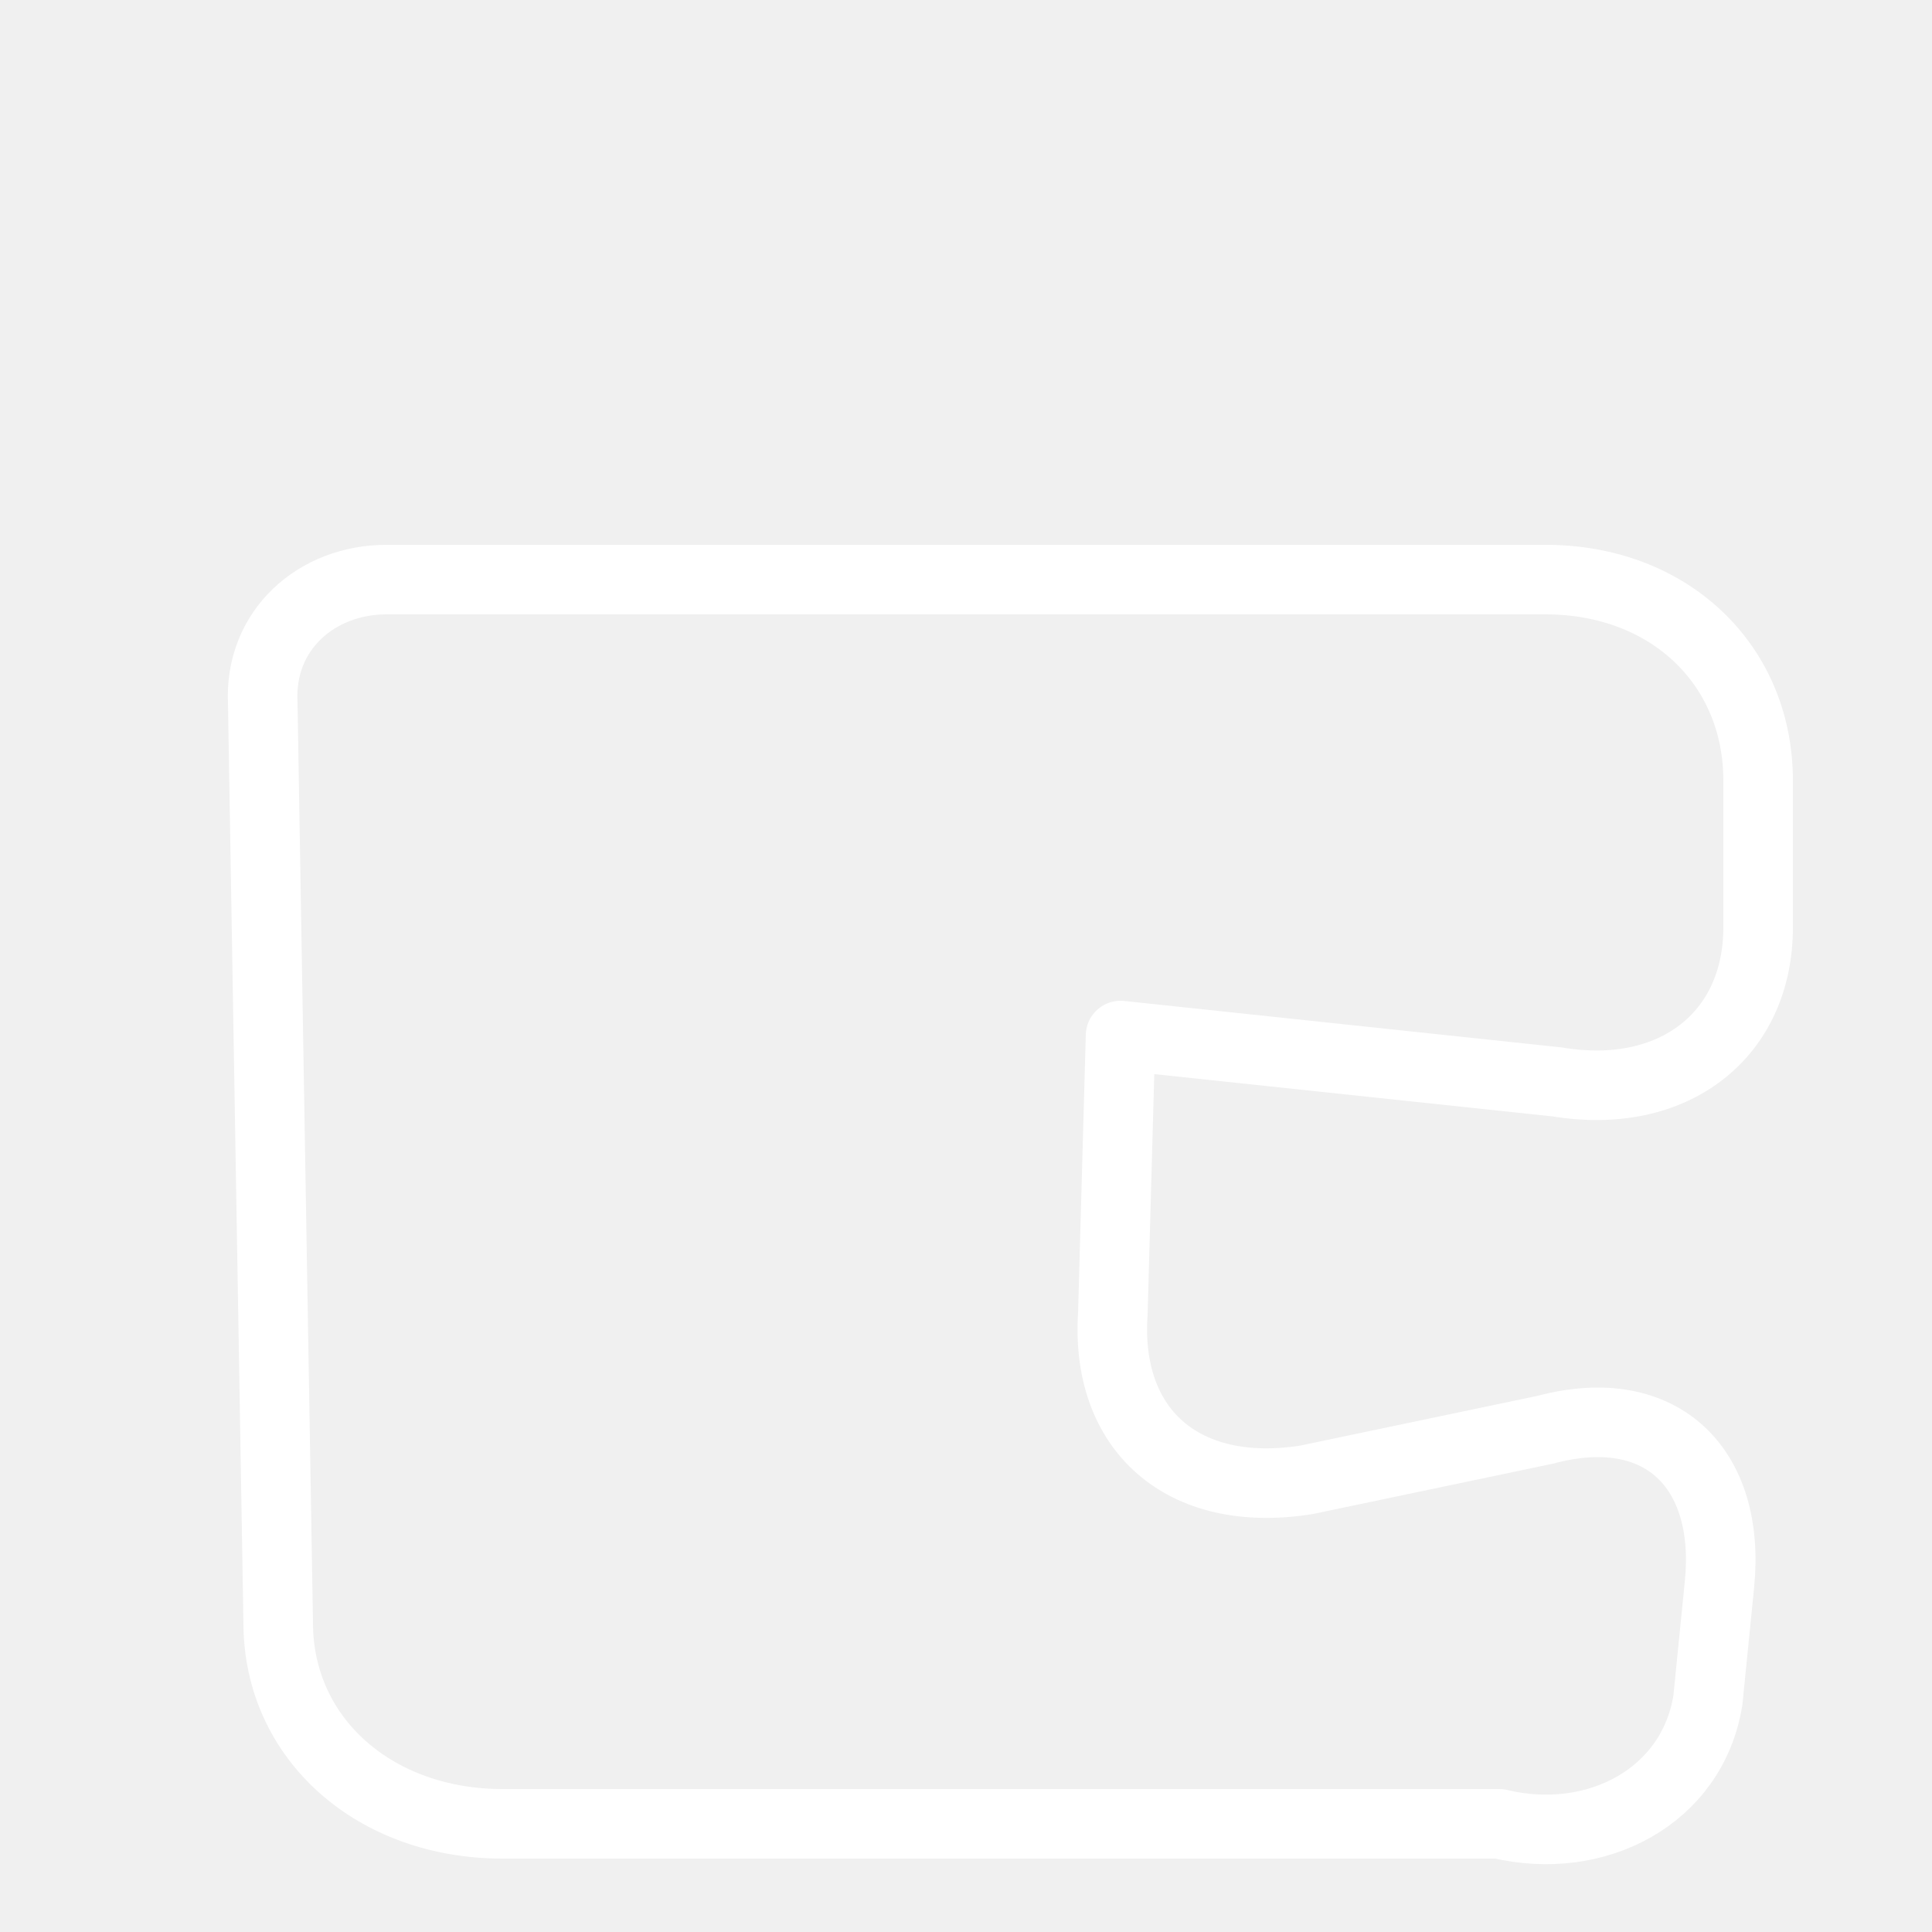
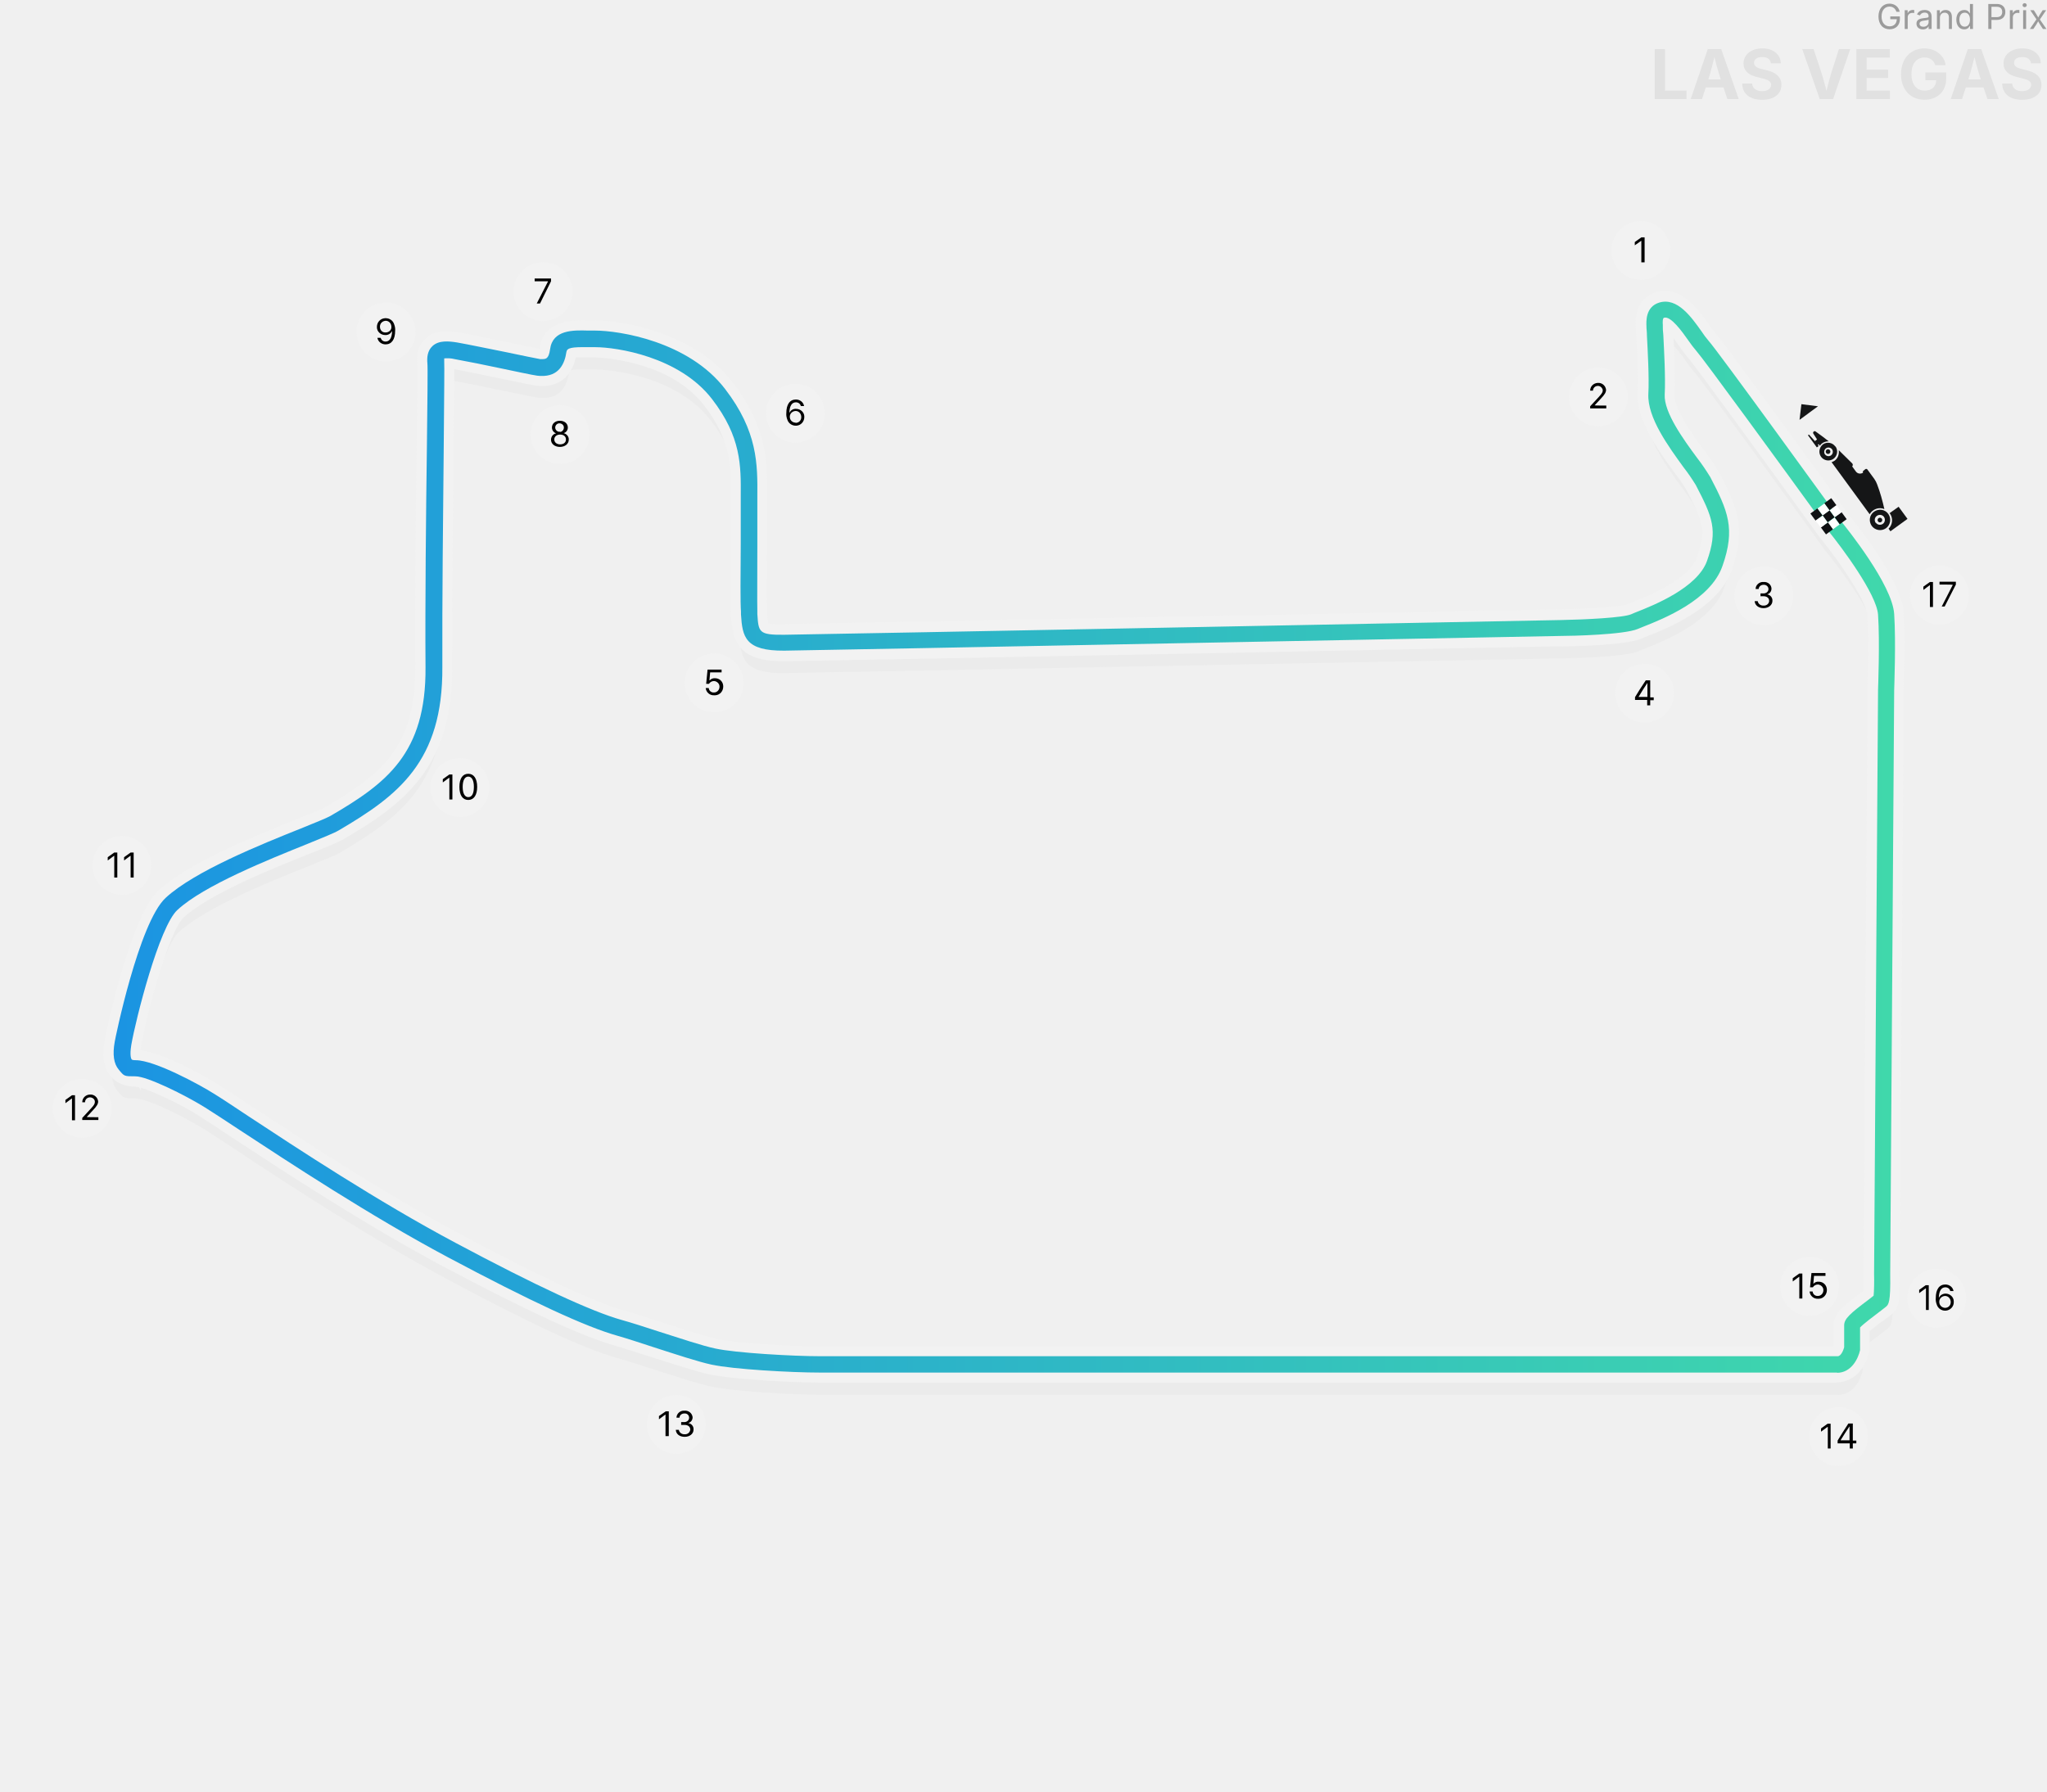
- <svg xmlns="http://www.w3.org/2000/svg" viewBox="0 0 500 500" width="500" height="500">
-   <path d="M 100,150 L 400,150 C 432,150 455,172 455,202 L 455,240 C 455,268 433,285 403,280 L 290,268 L 288,340 C 286,370 306,388 338,383 L 400,370 C 430,362 448,380 445,410 L 442,440 C 438,465 413,478 388,472 L 130,472 C 97,472 72,450 72,420 L 68,182 C 67,163 82,150 100,150 Z" fill="none" stroke="white" stroke-width="18" stroke-linecap="round" stroke-linejoin="round" />
+ <svg xmlns="http://www.w3.org/2000/svg" id="Layer_1" version="1.1" viewBox="0 0 876 767">
+   <defs>
+     <style>
+       .st0 {
+         fill: #ebebeb;
+       }
+ 
+       .st1 {
+         fill: #9b9b9b;
+         font-family: SFProText-Regular, 'SF Pro Text';
+         font-size: 14.7px;
+       }
+ 
+       .st1, .st2, .st3 {
+         isolation: isolate;
+       }
+ 
+       .st4 {
+         fill: url(#linear-gradient);
+       }
+ 
+       .st5 {
+         fill: #101113;
+       }
+ 
+       .st6, .st7 {
+         fill-rule: evenodd;
+       }
+ 
+       .st8 {
+         fill: #fff;
+       }
+ 
+       .st9 {
+         fill: #f2f2f2;
+       }
+ 
+       .st3 {
+         fill: #e1e1e1;
+         font-family: SFProText-Bold, 'SF Pro Text';
+         font-size: 29.4px;
+         font-weight: 700;
+       }
+ 
+       .st10, .st7 {
+         fill: #151617;
+       }
+     </style>
+     <linearGradient id="linear-gradient" x1="48.7" y1="358.3" x2="811.1" y2="358.3" gradientUnits="userSpaceOnUse">
+       <stop offset="0" stop-color="#1b94e2" />
+       <stop offset="1" stop-color="#40d8ab" />
+     </linearGradient>
+   </defs>
+   <g id="Track">
+     <text class="st1" transform="translate(803 12.4)">
+       <tspan x="0" y="0">Grand Prix</tspan>
+     </text>
+     <g class="st2">
+       <text class="st3" transform="translate(706.2 42.4)">
+         <tspan x="0" y="0">LAS VE</tspan>
+       </text>
+       <text class="st3" transform="translate(812.2 42.4)">
+         <tspan x="0" y="0">G</tspan>
+       </text>
+       <text class="st3" transform="translate(834.1 42.4)">
+         <tspan x="0" y="0">AS</tspan>
+       </text>
+     </g>
+     <g id="Oval-Copy-20">
+       <circle id="Oval" class="st9" cx="35.2" cy="474.4" r="12.6" />
+       <path id="_00" class="st6" d="M30.8,479.4v-9.2h-.1l-2.7,2v-1.4l2.8-2h1.3v10.7h-1.3ZM35.2,471.8c0-1.8,1.4-3.2,3.2-3.3,0,0,.2,0,.2,0,1.7-.1,3.2,1.2,3.4,2.9,0,0,0,0,0,0,0,1.1-.5,2-2.3,3.9l-2.6,2.8h0c0,.1,5,.1,5,.1v1.2h-6.9v-.9l3.7-4c1.4-1.5,1.7-2.1,1.7-2.9,0-1.1-1-1.9-2.1-1.9-1.1,0-2,.8-2.1,1.9,0,0,0,.1,0,.2h-1.3Z" />
+     </g>
+     <g id="Oval-Copy-21">
+       <circle id="Oval-2" class="st9" cx="702.2" cy="107.2" r="12.6" />
+       <polygon id="_00-2" class="st6" points="702.4 112.3 702.4 103.1 702.3 103.1 699.6 105 699.6 103.6 702.4 101.6 703.8 101.6 703.8 112.3 702.4 112.3" />
+     </g>
+     <g id="Oval-Copy-6">
+       <circle id="Oval-3" class="st9" cx="754.8" cy="255" r="12.6" />
+       <path id="_00-3" class="st6" d="M753.4,255.1v-1.1h1.3c1.1,0,2-.7,2.1-1.7,0,0,0-.1,0-.2,0-1-.9-1.8-1.9-1.8,0,0-.1,0-.2,0-1.1,0-2,.7-2.1,1.8h-1.3c0-1.7,1.6-3.1,3.3-3,0,0,.1,0,.2,0,1.7-.1,3.2,1.1,3.3,2.8,0,1.2-.7,2.2-1.9,2.5h0c1.4.2,2.4,1.4,2.3,2.8,0,1.8-1.7,3.1-3.8,3.1s-3.7-1.2-3.8-3h1.3c.2,1.2,1.3,2,2.5,1.9,1.2.1,2.3-.7,2.4-1.9,0,0,0,0,0-.1,0-1.2-.9-2-2.5-2h-1.3Z" />
+     </g>
+     <g id="Oval-Copy-7">
+       <circle id="Oval-4" class="st9" cx="703.8" cy="296.7" r="12.6" />
+       <path id="_00-4" class="st6" d="M704.9,301.8v-2.2h-5.2v-1.2c1-1.7,2.7-4.4,4.6-7.2h1.9v7.3h1.5v1.2h-1.5v2.2h-1.3ZM701.1,298.3h0c0,0,3.9,0,3.9,0v-6h0c-1.1,1.6-2.5,3.8-3.8,6Z" />
+     </g>
+     <g id="Oval-Copy-13">
+       <circle id="Oval-5" class="st9" cx="684" cy="169.9" r="12.6" />
+       <path id="_00-5" class="st6" d="M680.5,167.2c0-1.8,1.4-3.2,3.2-3.3,0,0,.2,0,.2,0,1.7-.1,3.2,1.2,3.4,2.9,0,0,0,0,0,0,0,1.1-.5,2-2.3,3.9l-2.6,2.8h0c0,.1,5,.1,5,.1v1.2h-6.9v-.9l3.7-4c1.4-1.5,1.7-2.1,1.7-2.9-.2-1.1-1.2-2-2.4-1.8-1,.1-1.8,1-1.8,2h-1.3,0Z" />
+     </g>
+     <g id="Oval-6">
+       <circle class="st9" cx="239.7" cy="186" r="12.6" />
+       <path id="_00-6" class="st6" d="M239.7,191.3c-2.3,0-3.9-1.3-3.9-3.1,0-1.3.9-2.5,2.2-2.7h0c-1.1-.4-1.8-1.4-1.8-2.5,0-1.7,1.4-2.9,3.4-2.9s3.4,1.2,3.4,2.9c0,1.1-.7,2.1-1.8,2.4h0c1.3.3,2.3,1.5,2.2,2.8,0,1.8-1.6,3.1-3.9,3.1ZM239.7,190.2c1.5,0,2.5-.8,2.5-2.1s-1-2.1-2.5-2.1-2.5.9-2.5,2.1,1,2.1,2.5,2.1ZM239.7,184.9c1-.1,1.7-1.1,1.6-2.1-.1-1-1.1-1.7-2.1-1.6-.9.1-1.6.9-1.6,1.8,0,1,.9,1.9,1.9,1.8,0,0,.1,0,.2,0Z" />
+     </g>
+     <g id="Oval-Copy-2">
+       <circle id="Oval-7" class="st9" cx="165.2" cy="142.1" r="12.6" />
+       <path id="_00-7" class="st6" d="M165,147.4c-1.7,0-3.2-1.1-3.5-2.8h1.4c.3,1,1.1,1.6,2.1,1.6,1.7,0,2.7-1.5,2.8-4.4h-.1c-.6,1.1-1.7,1.7-2.9,1.6-1.9,0-3.5-1.5-3.5-3.3,0,0,0-.2,0-.2,0-2,1.5-3.6,3.5-3.7,0,0,.2,0,.3,0,1.6,0,3,1,3.5,2.4.4,1,.6,2,.5,3,0,3.7-1.5,5.8-4.1,5.8ZM165.1,142.3c1.3,0,2.4-1,2.4-2.2,0,0,0-.1,0-.2,0-1.3-.9-2.5-2.3-2.6-1.3,0-2.5.9-2.6,2.3,0,.1,0,.2,0,.3,0,1.3.9,2.4,2.2,2.4,0,0,0,0,.1,0h0Z" />
+     </g>
+     <g id="Oval-Copy-3">
+       <circle id="Oval-8" class="st9" cx="232.4" cy="124.8" r="12.6" />
+       <polygon id="_00-8" class="st6" points="229.7 129.9 234.5 120.5 234.5 120.4 228.8 120.4 228.8 119.2 235.8 119.2 235.8 120.4 231.1 129.9 229.7 129.9" />
+     </g>
+     <g id="Oval-Copy-4">
+       <circle id="Oval-9" class="st9" cx="340.4" cy="176.9" r="12.6" />
+       <path id="_00-9" class="st6" d="M340.5,182.2c-1.6,0-3-1-3.5-2.4-.4-1-.6-2-.5-3,0-3.7,1.5-5.8,4.1-5.8,1.7,0,3.2,1.1,3.5,2.8h-1.4c-.2-1-1.1-1.6-2.1-1.6-1.7,0-2.7,1.5-2.8,4.4h.1c.5-1.1,1.7-1.7,2.8-1.6,1.9,0,3.5,1.5,3.5,3.3,0,0,0,.2,0,.2,0,2-1.5,3.6-3.4,3.7-.1,0-.2,0-.3,0ZM340.5,181c1.3,0,2.4-1,2.4-2.4,0,0,0,0,0-.1,0-1.3-.9-2.5-2.3-2.6-1.3,0-2.5.9-2.6,2.3,0,.1,0,.2,0,.3,0,1.3,1.1,2.4,2.4,2.4h0Z" />
+     </g>
+     <g id="Oval-Copy-5">
+       <circle id="Oval-10" class="st9" cx="305.6" cy="292.3" r="12.6" />
+       <path id="_00-10" class="st6" d="M305.6,297.6c-1.8.1-3.4-1.2-3.6-3.1,0,0,0,0,0,0h1.3c.1,1.2,1.1,2,2.3,1.9,1.4,0,2.4-1.3,2.3-2.6,0-1.2-1.1-2.2-2.3-2.3-.9,0-1.7.4-2.2,1.2h-1.2l.6-6.1h6v1.2h-4.9l-.3,3.4h.1c.6-.6,1.4-1,2.3-.9,1.9,0,3.4,1.4,3.5,3.3,0,0,0,.2,0,.3,0,1.9-1.4,3.6-3.4,3.7-.1,0-.2,0-.4,0Z" />
+     </g>
+     <g id="Oval-Copy-24">
+       <circle id="Oval-11" class="st9" cx="774.4" cy="550.6" r="12.6" />
+       <path id="_00-11" class="st6" d="M770,555.7v-9.2h-.1l-2.7,2v-1.4l2.8-2h1.3v10.7h-1.3ZM778,555.9c-1.8.1-3.4-1.2-3.6-3.1,0,0,0,0,0,0h1.3c.1,1.2,1.1,2,2.3,1.9,1.4,0,2.4-1.3,2.3-2.6,0-1.2-1.1-2.2-2.3-2.3-.9,0-1.7.4-2.2,1.2h-1.2l.6-6.1h6v1.2h-4.9l-.3,3.4h0c.6-.6,1.4-1,2.3-.9,1.9,0,3.4,1.4,3.5,3.3,0,0,0,.2,0,.3,0,1.9-1.4,3.6-3.4,3.7-.1,0-.2,0-.3,0Z" />
+     </g>
+     <g id="Oval-Copy-28">
+       <circle id="Oval-12" class="st9" cx="828.8" cy="555.7" r="12.6" />
+       <path id="_00-12" class="st6" d="M824.2,560.7v-9.2h-.2l-2.7,2v-1.4l2.8-2h1.3v10.6h-1.3ZM832.4,561c-1.6,0-3-1-3.5-2.4-.4-1-.6-2-.5-3,0-3.7,1.5-5.8,4.1-5.8,1.7,0,3.2,1.1,3.5,2.8h-1.4c-.2-1-1.1-1.6-2.1-1.6-1.7,0-2.7,1.5-2.8,4.4h.1c.5-1.1,1.7-1.7,2.8-1.7,1.9,0,3.5,1.5,3.5,3.3,0,0,0,.2,0,.2.1,2-1.4,3.6-3.4,3.8-.1,0-.2,0-.4,0h0ZM832.4,559.8c1.3,0,2.4-1,2.4-2.4,0,0,0,0,0-.1,0-1.3-.9-2.5-2.3-2.6-1.3,0-2.5.9-2.6,2.3,0,.1,0,.2,0,.3,0,1.3,1,2.4,2.4,2.5,0,0,0,0,0,0h0Z" />
+     </g>
+     <g id="Oval-Copy-29">
+       <circle id="Oval-13" class="st9" cx="830" cy="254.7" r="12.6" />
+       <path id="_00-13" class="st6" d="M825.9,259.7v-9.2h-.1l-2.7,2v-1.4l2.8-2h1.3v10.7h-1.3ZM830.9,259.7l4.8-9.4h0c0-.1-5.7-.1-5.7-.1v-1.2h7v1.2l-4.8,9.4h-1.3Z" />
+     </g>
+     <g id="Oval-Copy-27">
+       <circle id="Oval-14" class="st9" cx="786.8" cy="614.9" r="12.6" />
+       <path id="_00-14" class="st6" d="M782.2,620v-9.2h-.2l-2.7,2v-1.4l2.8-2h1.3v10.6h-1.3ZM791.6,620v-2.2h-5.2v-1.2c1-1.7,2.7-4.4,4.6-7.3h1.9v7.3h1.5v1.2h-1.5v2.2h-1.3ZM787.7,616.5h0c0,0,3.8,0,3.8,0v-6h0c-1.1,1.6-2.5,3.8-3.8,5.9h0Z" />
+     </g>
+     <g id="Oval-Copy-25">
+       <circle id="Oval-15" class="st9" cx="289.4" cy="609.7" r="12.6" />
+       <path id="_00-15" class="st6" d="M284.8,614.7v-9.2h-.1l-2.7,2v-1.4l2.9-2h1.3v10.6h-1.3ZM291.5,609.8v-1.1h1.3c1.1,0,2-.7,2.1-1.7,0,0,0-.1,0-.2,0-1-.8-1.8-1.8-1.8,0,0-.1,0-.2,0-1.1,0-2.1.7-2.1,1.8h-1.3c0-1.7,1.6-3.1,3.3-3,0,0,.1,0,.2,0,1.7-.1,3.2,1.1,3.4,2.8,0,1.2-.7,2.2-1.9,2.5h0c1.4.2,2.4,1.4,2.3,2.8,0,1.8-1.6,3.1-3.8,3.1s-3.7-1.2-3.8-3h1.3c.2,1.2,1.3,2,2.5,1.9,1.2.1,2.2-.7,2.4-1.9,0,0,0,0,0-.1,0-1.2-.9-2-2.5-2h-1.4Z" />
+     </g>
+     <g id="Oval-Copy">
+       <circle id="Oval-16" class="st9" cx="196.8" cy="337.1" r="12.6" />
+       <path id="_00-16" class="st6" d="M192.3,342.1v-9.2h-.1l-2.7,2v-1.4l2.8-2h1.3v10.7h-1.3ZM200.4,342.4c-2.4,0-3.8-2-3.8-5.6s1.4-5.6,3.8-5.6,3.8,2.1,3.8,5.6-1.4,5.6-3.8,5.6ZM200.4,341.2c1.6,0,2.4-1.6,2.4-4.4s-.9-4.4-2.4-4.4-2.4,1.6-2.4,4.4.9,4.4,2.4,4.4Z" />
+     </g>
+     <g id="Oval-Copy-26">
+       <circle id="Oval-17" class="st9" cx="52.2" cy="370.4" r="12.6" transform="translate(-14.2 2.3) rotate(-2.2)" />
+       <path id="_00-17" class="st6" d="M48.9,375.5v-9.2h-.1l-2.7,2v-1.4l2.8-2h1.3v10.7h-1.3ZM55.9,375.5v-9.2h-.1l-2.7,2v-1.4l2.8-2h1.3v10.7h-1.3Z" />
+     </g>
+     <path class="st0" d="M786.3,597h-435.3c-12.4,0-37.5-1.5-46.7-3.5-5.6-1.2-15.3-4.4-24.7-7.4-6.1-2-11.9-3.8-15.7-4.9-13.6-3.8-37.4-14.8-72.6-33.7-33.4-17.8-68.5-40.9-89.4-54.7-6.2-4.1-11-7.3-14.6-9.5-8.4-5.3-24.3-13.1-29.2-13.1s-5.2,0-7.8-3.2c-2.3-2.7-2.9-6.7-1.9-12.6,0-.5,10.4-51.3,22.1-62.1,12.4-11.5,41.1-23,58.2-29.9,5.8-2.4,10.9-4.4,12.4-5.3,23.8-13.9,40.7-26.6,40.4-63-.2-26.7.2-66.2.6-95.1.2-17.9.4-33.3.2-34.9-.1-1.3-.4-5.4,2.5-8.1s7.4-2.4,11.3-1.7c5.1.9,13.6,2.7,21.2,4.2,6,1.2,12.8,2.7,14.1,2.8h.6c1.5,0,2.3.1,2.8-3.5,1.2-9.1,10.8-8.9,17.1-8.7h3c10.2,0,40.3,4.5,56.3,25.3,14.1,18.5,14,32.7,13.9,46.5v3.6c0,4.8,0,10.8,0,17,0,11.8-.1,25.2,0,28.5v1.2c.5,7.8.5,8.2,10.6,8.1,16.4-.2,329.2-6.2,332.4-6.3,12.4-.2,27-1.1,29.9-2.4.6-.3,1.4-.6,2.4-1,7-2.8,25.5-10.1,29.5-21.3,4.5-12.9,2.3-18.3-4.8-31.8-1.5-2.5-3.2-5-5-7.3-6.7-9.2-15.9-21.7-15.3-32.1.4-6.8-.3-18.9-.6-24.7,0-1.8-.2-3.1-.2-3.5v-.5c-.3-6.1,1.7-9.8,6.1-11.1,8.2-2.4,14.5,6.3,19,12.7.9,1.4,1.9,2.7,3,3.9,4,4.4,50.9,69.2,56.6,77.2,2.6,3.2,22.1,27.5,23,40.2.8,11.9,0,31.9,0,32.8l-1.7,249.9c.2,12.7-.8,13.5-2.2,14.7-.6.5-1.8,1.4-3.1,2.4-2.6,1.9-5.2,3.9-7.6,6.1v8.7c0,.3,0,.6,0,.9-.9,3.8-4,10.3-10.7,10.3ZM56.9,461.5c.4,0,.7,0,1.1,0,9,0,29.3,11.6,33.9,14.5,3.6,2.3,8.5,5.5,14.7,9.6,20.8,13.7,55.7,36.7,88.7,54.3,34.2,18.3,58.1,29.4,70.9,33,4,1.1,9.9,3,16.1,5,8.8,2.8,18.7,6.1,23.9,7.2,8.5,1.9,33.1,3.2,44.8,3.2h435.3c.7,0,1.6-1.7,2-3.1v-9.3c0-3.2,2.5-5.5,11-11.9l1.6-1.2c.2-1.9.2-5.7.2-8.9l1.7-250.1c0-.3.8-20.5,0-32-.5-7.6-13.2-25.8-21.1-35.4,0,0-.1-.1-.2-.2-21-29.1-53.3-73.5-56.1-76.5-1.3-1.5-2.5-3.1-3.6-4.7-1.9-2.7-6.9-9.7-9.3-9.4-.1.8-.1,1.6,0,2.4v1c0,.3,0,1.4.2,3,.3,6,1,18.4.6,25.7s8,18.9,13.7,26.5c2.1,2.7,4,5.5,5.7,8.4,7.5,14.2,11.1,22.4,5.3,38.7-5.2,14.9-25.7,23-34.5,26.5-.9.4-1.7.6-2.2.9-6,2.6-28.7,3-33.2,3.1-3.1,0-316,6.1-332.4,6.3-17.2.2-18.7-6-19.3-16.3v-1.2c-.3-3.6-.2-16-.1-29.1,0-6.1,0-12.1,0-16.9v-3.6c.1-12.9.2-25-12.1-41-16.3-21.3-49-21.9-49.3-21.9h-3.1c-5.5-.1-8.2,0-8.3,1.2-.7,5.3-3.3,11.5-11.9,11h-.3c-1.1,0-3.3-.4-15.7-3-7.5-1.6-16-3.3-20.9-4.2-1.2-.2-2.4-.4-3.6-.3v.8c.1,1.7,0,12.8-.2,35.7-.3,28.8-.7,68.4-.6,95,.3,41-19.2,55.7-44.7,70.6-2,1.2-6,2.8-13.5,5.8-16.5,6.6-44.2,17.8-55.5,28.2-7.7,7.1-17.5,46.3-19.4,57.2-.7,4.1-.1,5.4,0,5.5h0Z" />
+     <path class="st9" d="M786.3,588.3h-435.3c-12.4,0-37.5-1.5-46.7-3.5-5.6-1.2-15.3-4.4-24.7-7.4-6.1-2-11.9-3.9-15.7-4.9-13.6-3.8-37.4-14.8-72.6-33.7-33.4-17.9-68.5-40.9-89.4-54.7-6.2-4.1-11-7.3-14.6-9.5-8.4-5.3-24.4-13.1-29.2-13.1s-5.2,0-7.8-3.1c-2.3-2.7-2.9-6.7-1.9-12.6,0-.5,10.4-51.3,22.1-62.1,12.4-11.5,41.1-23,58.2-29.9,5.8-2.3,10.9-4.4,12.4-5.3,23.8-13.9,40.7-26.5,40.4-63-.2-26.7.2-66.2.6-95.1.2-17.9.4-33.3.2-34.9-.1-1.3-.4-5.4,2.5-8.1s7.4-2.4,11.3-1.7c5.1.9,13.6,2.7,21.2,4.2,6,1.2,12.8,2.7,14.1,2.8h.6c1.5,0,2.3.1,2.8-3.5,1.2-9.1,10.8-8.9,17.1-8.8h3c10.2,0,40.3,4.5,56.3,25.3,14.1,18.4,14,32.6,13.9,46.4v3.6c0,4.8,0,10.8,0,17,0,11.8-.1,25.2,0,28.5v1.2c.5,7.8.5,8.2,10.6,8.1,16.4-.2,329.2-6.2,332.4-6.3,12.4-.2,27-1.1,29.9-2.4.6-.3,1.4-.6,2.4-1,7-2.8,25.5-10.1,29.5-21.3,4.5-12.9,2.3-18.3-4.8-31.8-1.5-2.5-3.2-5-5-7.3-6.7-9.2-15.9-21.7-15.3-32.1.4-6.8-.3-18.9-.6-24.7,0-1.9-.2-3.1-.2-3.5v-.5c-.3-6.1,1.7-9.8,6.1-11.1,8.2-2.5,14.5,6.3,19,12.7,1.1,1.6,2.2,3.1,3,3.9,4,4.4,50.9,69.2,56.6,77.2,2.6,3.2,22.1,27.5,23,40.2.8,11.9,0,31.9,0,32.8l-1.7,249.9c.2,12.7-.8,13.5-2.2,14.7-.6.5-1.8,1.4-3.1,2.4-2.6,1.9-5.2,3.9-7.6,6.1v8.7c0,.3,0,.6,0,.8-.9,3.9-4,10.4-10.7,10.4ZM56.9,452.8c.4,0,.7,0,1.1,0,9,0,29.3,11.6,33.9,14.5,3.6,2.2,8.5,5.5,14.7,9.6,20.8,13.7,55.7,36.7,88.7,54.3,34.2,18.3,58.1,29.4,70.9,33,4,1.1,9.9,3,16.1,5,8.8,2.8,18.7,6.1,23.9,7.2,8.5,1.8,33.1,3.2,44.8,3.2h435.3c.7,0,1.6-1.7,2-3.1v-9.3c0-3.2,2.5-5.5,11-11.9l1.7-1.2c.2-1.9.2-5.7.2-8.9l1.7-250.1c0-.3.8-20.5,0-32-.5-7.6-13.2-25.7-21.1-35.4l-.2-.2c-21-29.1-53.3-73.5-56.1-76.5-1.3-1.5-2.5-3.1-3.6-4.7-1.9-2.7-6.9-9.7-9.3-9.4-.1.8-.1,1.6,0,2.4v1c0,.3,0,1.5.2,3,.3,6,1,18.4.6,25.7s8,18.8,13.7,26.5c2.1,2.7,4,5.5,5.7,8.4,7.5,14.2,11.1,22.4,5.3,38.8-5.2,14.9-25.7,23-34.5,26.5-.9.4-1.7.7-2.2.9-6,2.6-28.7,3-33.2,3.1-3.1,0-316,6.1-332.4,6.3-17.2.2-18.7-6-19.3-16.3v-1.2c-.3-3.6-.2-16-.1-29.1,0-6.1,0-12.1,0-16.9v-3.6c.1-12.9.2-25-12.1-41-16.4-21.3-49.1-21.9-49.4-21.9-1.1,0-2.1,0-3.1,0-5.5-.1-8.2,0-8.3,1.3-.7,5.3-3.3,11.4-11.9,11h-.3c-1.1,0-3.3-.4-15.7-3-7.5-1.6-16-3.3-20.9-4.2-1.2-.2-2.4-.4-3.6-.4v.8c.1,1.6,0,12.8-.2,35.7-.3,28.9-.7,68.4-.6,95,.3,41-19.2,55.7-44.7,70.6-2,1.2-6,2.8-13.5,5.8-16.5,6.6-44.2,17.8-55.5,28.2-7.7,7.1-17.5,46.3-19.4,57.2-.7,4.1-.1,5.3,0,5.5h0Z" />
+     <path class="st9" d="M786.3,591.8h-435.3c-12.5,0-38-1.5-47.4-3.5-5.8-1.3-15.6-4.5-25.1-7.5-6.1-2-11.8-3.8-15.6-4.9-13.8-3.9-37.8-15-73.4-33.9-33.5-17.9-68.7-41-89.7-54.8-6.2-4.1-11-7.3-14.5-9.5-7.9-5-19.5-10.5-25-12.1v1.2l-.8-1.4c-.5-.1-1.1-.2-1.6-.3-4.5,0-8-1.5-10.5-4.4-3-3.6-3.9-8.5-2.6-15.5.1-.5,10.3-52.2,23.1-64.1s41.9-23.6,59.2-30.5c5.2-2.1,10.6-4.3,11.9-5,23.5-13.7,38.9-25.3,38.7-60-.2-26.6.2-66.1.6-94.9v-1c.2-16,.3-32.4.2-33.9-.4-4.7.8-8.4,3.6-10.9,4.1-3.8,9.8-3.3,14.3-2.6,5.1.9,13.7,2.7,21.3,4.3,4.9,1,11.1,2.3,13.3,2.7,0-.1,0-.2,0-.4,1.7-12.2,14.5-11.9,20.6-11.8h2.9c10.7,0,42.3,4.8,59.1,26.6,14.9,19.4,14.8,34.9,14.7,48.6v3.5c0,4.8,0,10.9,0,17,0,11.2-.1,25.1,0,28.3v1.2c0,1.5.2,3,.5,4.5,1.1.4,4.6.3,6.5.3,16.2-.2,329.2-6.2,332.3-6.3,13.9-.2,26.6-1.3,28.6-2.1l2.5-1c6-2.4,24.1-9.5,27.5-19.2,4.1-11.6,2.3-15.9-4.6-29-1.5-2.4-3-4.7-4.8-6.9-7-9.6-16.6-22.8-16-34.4.4-6.6-.3-18.6-.6-24.3-.1-2-.2-3.3-.2-3.7v-.4c-.6-10.4,5.1-13.6,8.6-14.7,10.7-3.2,18,7.2,22.9,14,1,1.5,2.1,2.9,2.7,3.6,4,4.5,47.9,65,56.8,77.4,4,4.9,22.8,28.6,23.7,42.1.8,12.1,0,32.3,0,33.2l-1.7,249.7c.2,12.4-.6,15-3.4,17.4-.7.6-1.8,1.5-3.3,2.5s-4.4,3.2-6.2,4.8v7.2c0,.5,0,1-.2,1.5-1.3,6.6-6.2,13.2-14,13.2ZM60.4,458.3c7.5,1.5,21.8,9,28.7,13.4,3.6,2.2,8.4,5.5,14.6,9.5,20.9,13.8,55.9,36.8,89.1,54.5,35.1,18.7,58.6,29.6,71.9,33.4,3.9,1.1,9.7,3,15.7,4.9,9.5,3.1,19.1,6.2,24.5,7.4,9,2,33.7,3.4,45.9,3.4h435.3c5.5,0,7-7.2,7.1-7.6v-10.3l1-1c2.5-2.3,5.2-4.5,8-6.5,1.2-.9,2.4-1.8,3-2.3.1,0,.2-.2.3-.3.2-.4.8-2.4.6-11.7l1.7-250c0-1,.8-20.8,0-32.5-.6-9.5-14.2-28.5-22.2-38.2v-.2c-18.2-25.1-53.3-73.4-56.5-76.9-1.1-1.4-2.2-2.8-3.2-4.2-5.1-7.2-9.8-13-15.2-11.4-1.2.4-3.9,1.2-3.6,7.6v.7c0,.4,0,1.6.2,3.3.3,5.9,1,18.1.6,25.1-.5,9.1,8.2,21.1,14.6,29.8,1.9,2.5,3.7,5.1,5.3,7.8,7.1,13.6,10.1,20.2,5,34.6-4.5,12.7-24.1,20.5-31.5,23.4-1,.4-1.8.7-2.3,1-4.2,1.8-22.3,2.5-31.3,2.7-3.1,0-316.1,6.1-332.4,6.3-11.6.1-13.5-1.4-14.1-11.4v-1.3c-.3-3.4-.2-16.3-.1-28.7,0-6.1,0-12.2,0-17v-3.6c.1-13.8.2-26.8-13.2-44.2-15.1-19.6-43.7-23.9-53.5-23.9h-3c-8.5-.1-12.9.7-13.6,5.7-.5,3.4-1.6,6.8-6.5,6.5h-.8c-1.4-.2-6.5-1.2-14.3-2.8s-16.2-3.4-21.2-4.3c-3.1-.5-6.5-.9-8.3.8-1.5,1.3-1.5,3.6-1.3,5.2s0,13.6-.2,34.5v1c-.3,28.8-.7,68.2-.6,94.8.2,38.3-18.1,52-42.2,66.1-1.7,1-6,2.7-12.9,5.5-16.9,6.8-45.1,18.1-57.1,29.2-9.5,8.8-19.1,50.4-21,60.2-1.1,6.2,0,8.5,1.1,9.7.7.8,1.6,1.4,2.6,1.6l-1.8-3.3c-.8-1.6-1-4.2-.3-7.8,1-5.7,11-50.4,20.5-59.2,11.7-10.9,39.8-22.1,56.6-28.9,7.2-2.9,11.3-4.6,13.1-5.6,25.3-14.8,43.2-28.3,43-67.5-.2-26.7.2-66.2.6-95,.2-19.6.4-33.8.2-35.4,0-.5,0-.9,0-1.1v-3.3l3.3-.2c1.5,0,3,0,4.4.4,5,.9,13.5,2.6,21,4.2,9.8,2,14.2,2.9,15,2.9h.5c3.3.2,7.2-.6,8.2-8,.6-4.5,5.8-4.4,11.9-4.3h3.1c.3,0,34.8.6,52.2,23.3,13.1,17,13,30.3,12.9,43.2v3.6c0,4.8,0,10.8,0,16.9,0,13.1-.1,25.4,0,28.9v1.2c.5,8.8.7,13.2,15.8,13,14.2-.1,254.7-4.8,328.1-6.2h4.3c13.1-.3,28-1.2,31.9-2.9l2.2-.9c8.5-3.3,27.9-11,32.6-24.4,5.3-15,2.1-22.3-5.1-35.9-1.6-2.8-3.5-5.5-5.4-8-7.8-10.7-14.8-20.9-14.3-28.8.4-7.1-.3-19.4-.6-25.3v-.4c0-1.4-.1-2.4-.1-2.8s0-.5,0-.8c-.1-1.2,0-2.3.2-3.5l.6-2.3,2.3-.3c3.4-.4,6.5,2.3,12.6,10.9,1,1.5,2.2,3,3.4,4.4,3.1,3.4,38.2,51.7,56.3,76.8.2.3,21.2,26,21.9,37.4.7,10.7.1,28.7,0,32.2l-1.7,250.1c0,2.8,0,6.9-.2,9.2v1.6c-.1,0-3,2.2-3,2.2-6.5,4.9-9.6,7.5-9.6,9.1v10.3c-.5,1.3-2,5.7-5.5,5.7h-435.3c-12.2,0-36.7-1.4-45.6-3.3-5.4-1.2-15.4-4.4-24.2-7.3-6.2-2-12-3.9-15.9-5-13-3.7-37.1-14.8-71.6-33.2-33.2-17.7-68.1-40.7-89-54.4-6.3-4.1-11.1-7.3-14.7-9.5-5.1-3.2-21.1-12-29.6-13.7v1.6ZM60.1,449.5c12,1.5,33.4,14.7,33.6,14.9,3.6,2.3,8.5,5.5,14.7,9.6,20.9,13.7,55.6,36.6,88.5,54.2,34,18.2,57.6,29.2,70.2,32.7,4.1,1.2,10,3.1,16.2,5.1,8.7,2.8,18.5,6,23.6,7.1,8,1.8,32.4,3.2,44.1,3.2h433.7s0,0,0-.1v-8.8c0-5.2,4-8.4,12.5-14.7l.3-.2c0-1.9,0-4.5,0-7l1.7-250.4c.1-3.5.7-21.2,0-31.5-.4-5.8-10.8-21.8-20.3-33.4l-.3-.4c-25.3-35-53.5-73.6-55.8-76.2-1.4-1.6-2.7-3.3-3.9-5.1-1-1.5-2-2.7-2.7-3.7.3,6.4.9,17.6.5,24.4-.3,6,8,17.4,13,24.2,2.2,2.8,4.2,5.8,6,8.9,7.7,14.6,11.7,23.8,5.5,41.5-5.8,16.4-27.3,25-36.5,28.6-1,.4-1.6.6-2.1.9-6.3,2.7-26.2,3.3-34.5,3.4h-4.3c-73.4,1.5-313.9,6.2-328.1,6.3-20,.2-22.2-8.7-22.9-19.6v-1.2c-.3-3.7-.2-16.1-.1-29.2,0-6.2,0-12.2,0-17v-3.7c.1-12.8.2-23.8-11.4-38.8-15.3-19.9-46.3-20.5-46.6-20.5h-3.1c-1,0-3.6,0-5.2,0-1.8,8.2-7.2,12.6-15.3,12.2h-.3c-1.2,0-2.9-.3-16.2-3.1-7.2-1.5-15.3-3.2-20.2-4.1,0,4.6,0,14.2-.3,32.7-.3,28.8-.7,68.3-.6,94.9.3,42.9-20.9,58.7-46.5,73.6-2.2,1.3-6.1,2.9-14,6-16.3,6.5-43.6,17.5-54.4,27.5-6.3,5.8-16,41.7-18.3,55.3,0,.7-.2,1.2-.2,1.6h0Z" />
+     <path class="st4" d="M786.3,587.5h-435.3c-12.4,0-37.3-1.4-46.5-3.4-5.6-1.2-15.3-4.4-24.6-7.4-6.1-2-11.9-3.9-15.8-5-13.5-3.8-37.2-14.8-72.5-33.6-33.4-17.8-68.4-40.9-89.3-54.6-6.2-4.1-11.1-7.3-14.6-9.5-8.5-5.3-24.7-13.3-29.7-13.3s-4.8,0-7.2-2.9c-2.1-2.5-2.7-6.4-1.7-11.9,0-.5,10.3-51,21.8-61.6,12.3-11.4,40.9-22.9,57.9-29.7,5.9-2.4,10.9-4.4,12.5-5.3,24.1-14,41.1-26.8,40.8-63.7-.2-26.7.2-66.2.6-95.1.2-18,.4-33.5.2-35-.2-2.2-.1-5.3,2.2-7.4,2.7-2.5,6.9-2.1,10.6-1.5,5.1.9,13.6,2.7,21.2,4.2,6.1,1.3,13,2.7,14.2,2.9h.6c1.7,0,3.1.2,3.7-4.2,1.1-8.4,9.9-8.2,16.3-8h3c10.1,0,39.9,4.5,55.6,25,14,18.2,13.9,32.3,13.8,45.9v3.6c0,4.8,0,10.8,0,17,0,12.4-.1,25.3,0,28.6v1.2c.5,7.8.6,9,11.4,8.9,16.4-.2,329.2-6.2,332.4-6.3,10.5-.2,26.9-1,30.2-2.5.6-.3,1.4-.6,2.4-1,7.1-2.8,25.9-10.3,30-21.8,4.7-13.2,2.4-18.7-4.8-32.5-1.6-2.6-3.3-5.1-5.1-7.4-6.6-9.1-15.7-21.5-15.2-31.6.4-6.8-.3-19-.6-24.8,0-1.8-.2-3.1-.2-3.4v-.6c-.1-2.1-.5-8.5,5.5-10.3,7.7-2.3,13.7,6.2,18.1,12.4.9,1.4,1.9,2.7,3,4,3.9,4.3,50.9,69.3,56.6,77.1,2.5,3.1,22,27.3,22.8,39.8.8,11.9,0,31.9,0,32.7l-1.7,249.8c.2,12.3-.7,13.1-1.9,14.1-.7.5-1.7,1.3-3.1,2.4-2,1.5-6.5,4.9-7.9,6.4v9.7c-.8,3.6-3.7,9.7-9.9,9.7ZM190.1,153.3c0,.5,0,1.1,0,1.6.1,1.6,0,12.7-.2,35.7-.3,28.8-.7,68.3-.6,94.9.3,40.6-19.1,55.1-44.3,69.9-2,1.2-6.6,3-13.4,5.8-16.6,6.7-44.4,17.8-55.7,28.3-7.8,7.2-17.8,46.7-19.7,57.7-.8,4.8,0,6,.1,6.2s.5.4,1.8.4c8.1,0,27.4,10.5,33.4,14.3,3.6,2.2,8.5,5.5,14.7,9.6,20.8,13.7,55.7,36.7,88.8,54.3,34.3,18.3,58.2,29.4,71.1,33,4,1.1,9.9,3,16,5,8.8,2.8,18.7,6.1,24,7.2,8.6,1.9,33.2,3.3,45,3.3h435.3c1.5,0,2.5-2.7,2.8-3.8v-9.4c0-2.8,2.4-5,10.7-11.2l1.9-1.5c.2-1.8.3-5.9.2-9.3l1.7-250.1c0-.3.8-20.6,0-32.1-.6-8.8-15.6-28.9-21.3-35.9v-.2c-21.1-29.1-53.5-73.5-56.3-76.6-1.3-1.5-2.5-3.1-3.6-4.7-2.6-3.7-7.5-10.6-10.4-9.7-.6.2-.6,1.8-.5,3.2v1c0,.3,0,1.5.2,3.1.3,6,1,18.4.6,25.6-.4,7.6,8.1,19.3,13.8,27,2.1,2.7,3.9,5.4,5.7,8.3,7.5,14.4,10.9,22,5.2,38.1-5.1,14.6-25.4,22.6-34,26-.9.4-1.7.7-2.2.9-5.9,2.5-28.4,3-32.9,3-3.2,0-316,6.1-332.4,6.3-16.7.1-17.9-5.8-18.5-15.5v-1.2c-.3-3.5-.2-15.9-.1-29,0-6.1,0-12.1,0-16.9v-3.6c.1-13,.2-25.3-12.3-41.5-14-18.2-40.9-22.2-50-22.2s-2.1,0-3.1,0c-7-.1-8.9.3-9.2,2-.7,4.9-3.1,10.7-11.1,10.3h-.3c-1,0-3.3-.4-15.5-3-7.5-1.6-16-3.3-21-4.2-1.5-.4-3-.4-4.5-.3Z" />
+     <g id="Group-6">
+       <rect id="Rectangle-2" class="st5" x="786" y="220.5" width="3.7" height="3.7" transform="translate(20.6 507.7) rotate(-36.2)" />
+       <rect id="Rectangle-2-Copy-4" class="st8" x="783.9" y="217.5" width="3.7" height="3.7" transform="translate(21.9 505.9) rotate(-36.2)" />
+       <rect id="Rectangle-2-Copy-7" class="st5" x="781.7" y="214.5" width="3.7" height="3.7" transform="translate(23.2 504) rotate(-36.2)" />
+       <rect id="Rectangle-2-Copy" class="st8" x="783" y="222.7" width="3.7" height="3.7" transform="translate(18.7 506.4) rotate(-36.2)" />
+       <rect id="Rectangle-2-Copy-5" class="st5" x="780.9" y="219.7" width="3.7" height="3.7" transform="translate(20 504.5) rotate(-36.2)" />
+       <rect id="Rectangle-2-Copy-9" class="st8" x="778.7" y="216.7" width="3.7" height="3.7" transform="translate(21.4 502.7) rotate(-36.2)" />
+       <rect id="Rectangle-2-Copy-3" class="st5" x="780.1" y="224.9" width="3.7" height="3.7" transform="translate(16.9 505) rotate(-36.2)" />
+       <rect id="Rectangle-2-Copy-6" class="st8" x="777.9" y="221.9" width="3.7" height="3.7" transform="translate(18.2 503.2) rotate(-36.2)" />
+       <rect id="Rectangle-2-Copy-10" class="st5" x="775.7" y="218.9" width="3.7" height="3.7" transform="translate(19.5 501.3) rotate(-36.2)" />
+     </g>
+     <g id="Group-2">
+       <polygon id="Page-1" class="st7" points="778 173.9 770.9 173 770.1 179.7 778 173.9" />
+       <g id="F1-car">
+         <path id="Shape" class="st10" d="M808.1,220c1.4,2,.9,4.7-1,6.1-2,1.4-4.7.9-6.1-1-1.4-2-1-4.7,1-6.1,2-1.4,4.7-1,6.1,1ZM802.8,223.8c.7.9,2,1.1,3,.4.9-.7,1.1-2,.4-3-.7-.9-2-1.1-3-.4-1,.7-1.2,2-.5,3,0,0,0,0,0,0h0Z" />
+         <path id="Shape-2" class="st10" d="M785.5,191.1c1.2,1.7.8,4.1-.9,5.3-1.7,1.2-4.1.8-5.3-.9-1.2-1.7-.8-4,.8-5.3,1.7-1.2,4.1-.8,5.3.9ZM781,194.5c.6.8,1.8,1,2.6.4s1-1.8.4-2.6c-.6-.8-1.8-1-2.6-.4-.8.6-1,1.8-.4,2.6Z" />
+         <path id="Shape-3" class="st10" d="M808.7,219.6l3.8-2.7,3.8,5.2-7.3,5.3-.8-1.1c1.8-1.8,2-4.6.5-6.6Z" />
+         <path id="Shape-4" class="st10" d="M786.9,192.7c1.9,1.8,3.6,3.6,5.7,5.6.2.2.3.4.3.7,0,.2-.1.5-.3.6l1.6,2.2c.7,1,2.1,1.2,3.1.5,0,0,0,0,0,0-.2-.3-.1-.6.1-.8,0,0,0,0,0,0l.9-.7c.3-.2.6-.1.8.1,0,0,0,0,0,0l3,4.1c.5.7.9,1.5,1.2,2.3,1.3,3.4,2.3,7,3.1,10.6-2.3-1-5,0-6.3,2.2l-16.3-22.3c.5-.1.9-.4,1.3-.6,1.4-1,2-2.7,1.8-4.4Z" />
+         <circle id="Oval-18" class="st10" cx="804.5" cy="222.6" r="1" />
+         <path id="Shape-5" class="st10" d="M776.8,188.7l.8-.6-1.6-2.5c-.2-.3-.1-.7.2-.9h0c.2-.2.6-.2.8,0,2.2,1.6,4,2.9,5.6,4.2-1.5,0-3,.6-3.8,1.9l-.5-.7-.4.3.4.5-.8.6-3.8-5.2.4-.3,2.7,2.9Z" />
+         <circle id="Oval-19" class="st10" cx="782.3" cy="193.3" r="1" />
+       </g>
+     </g>
+   </g>
</svg>
